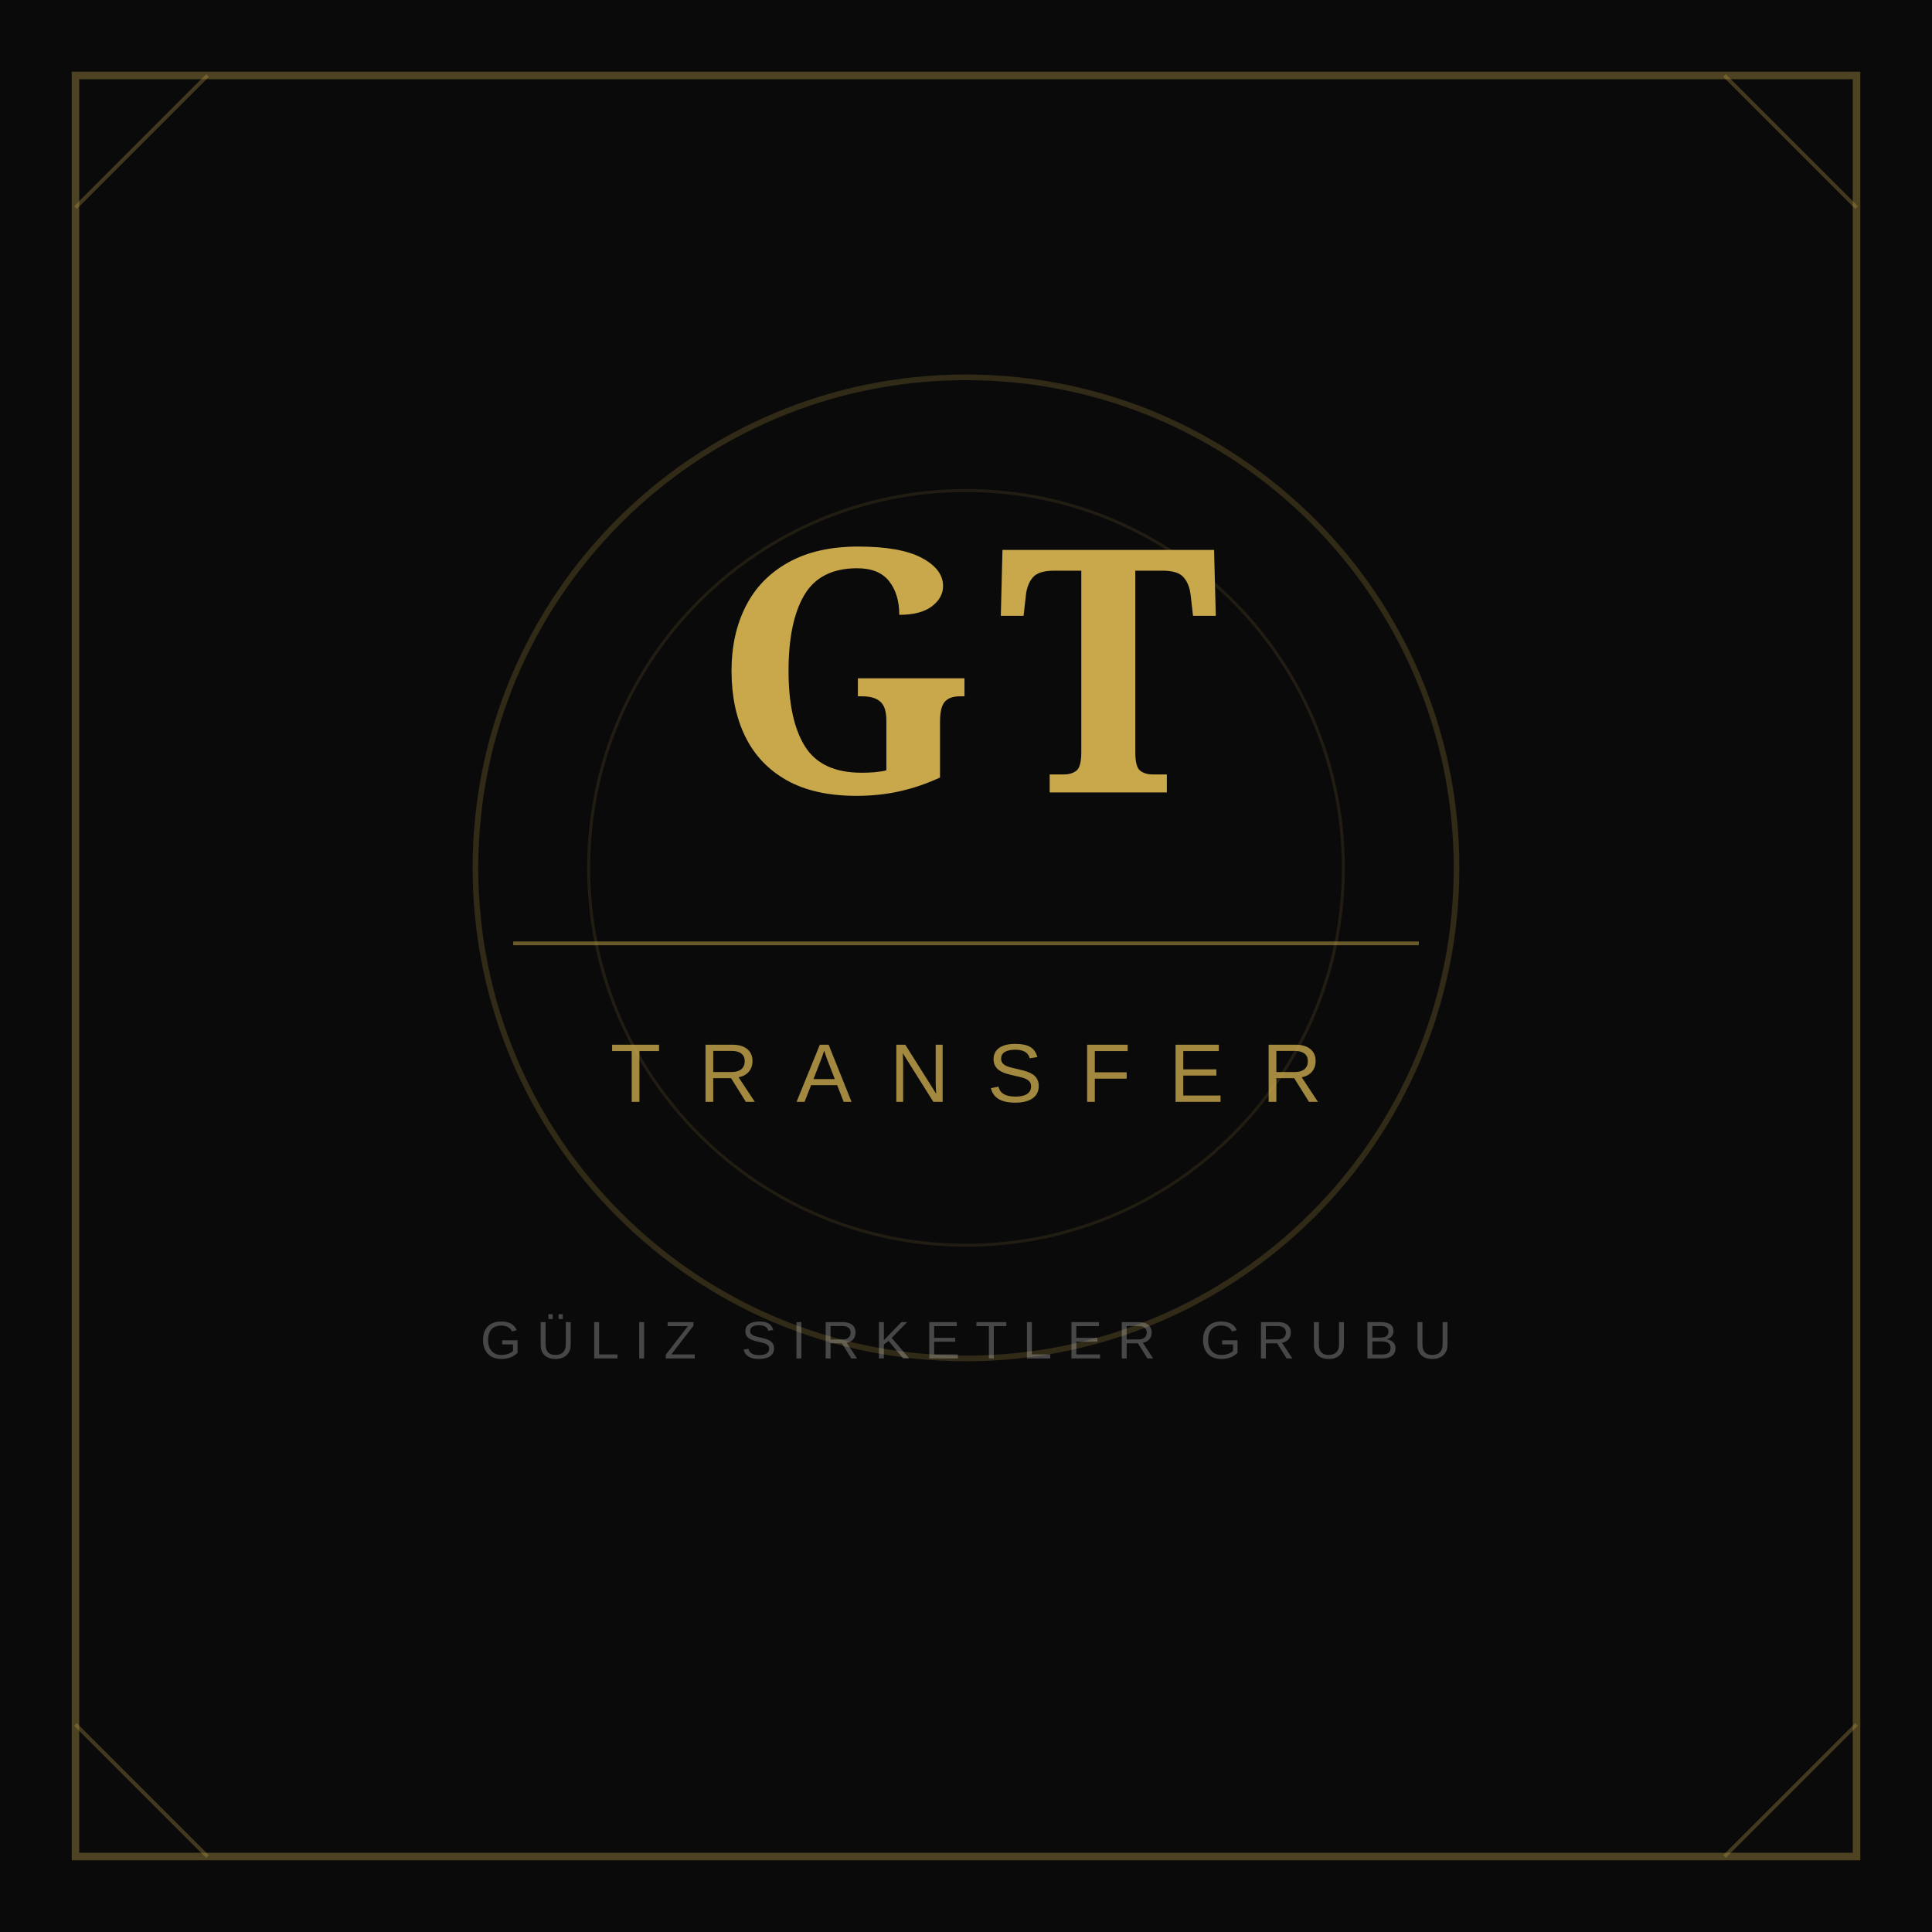
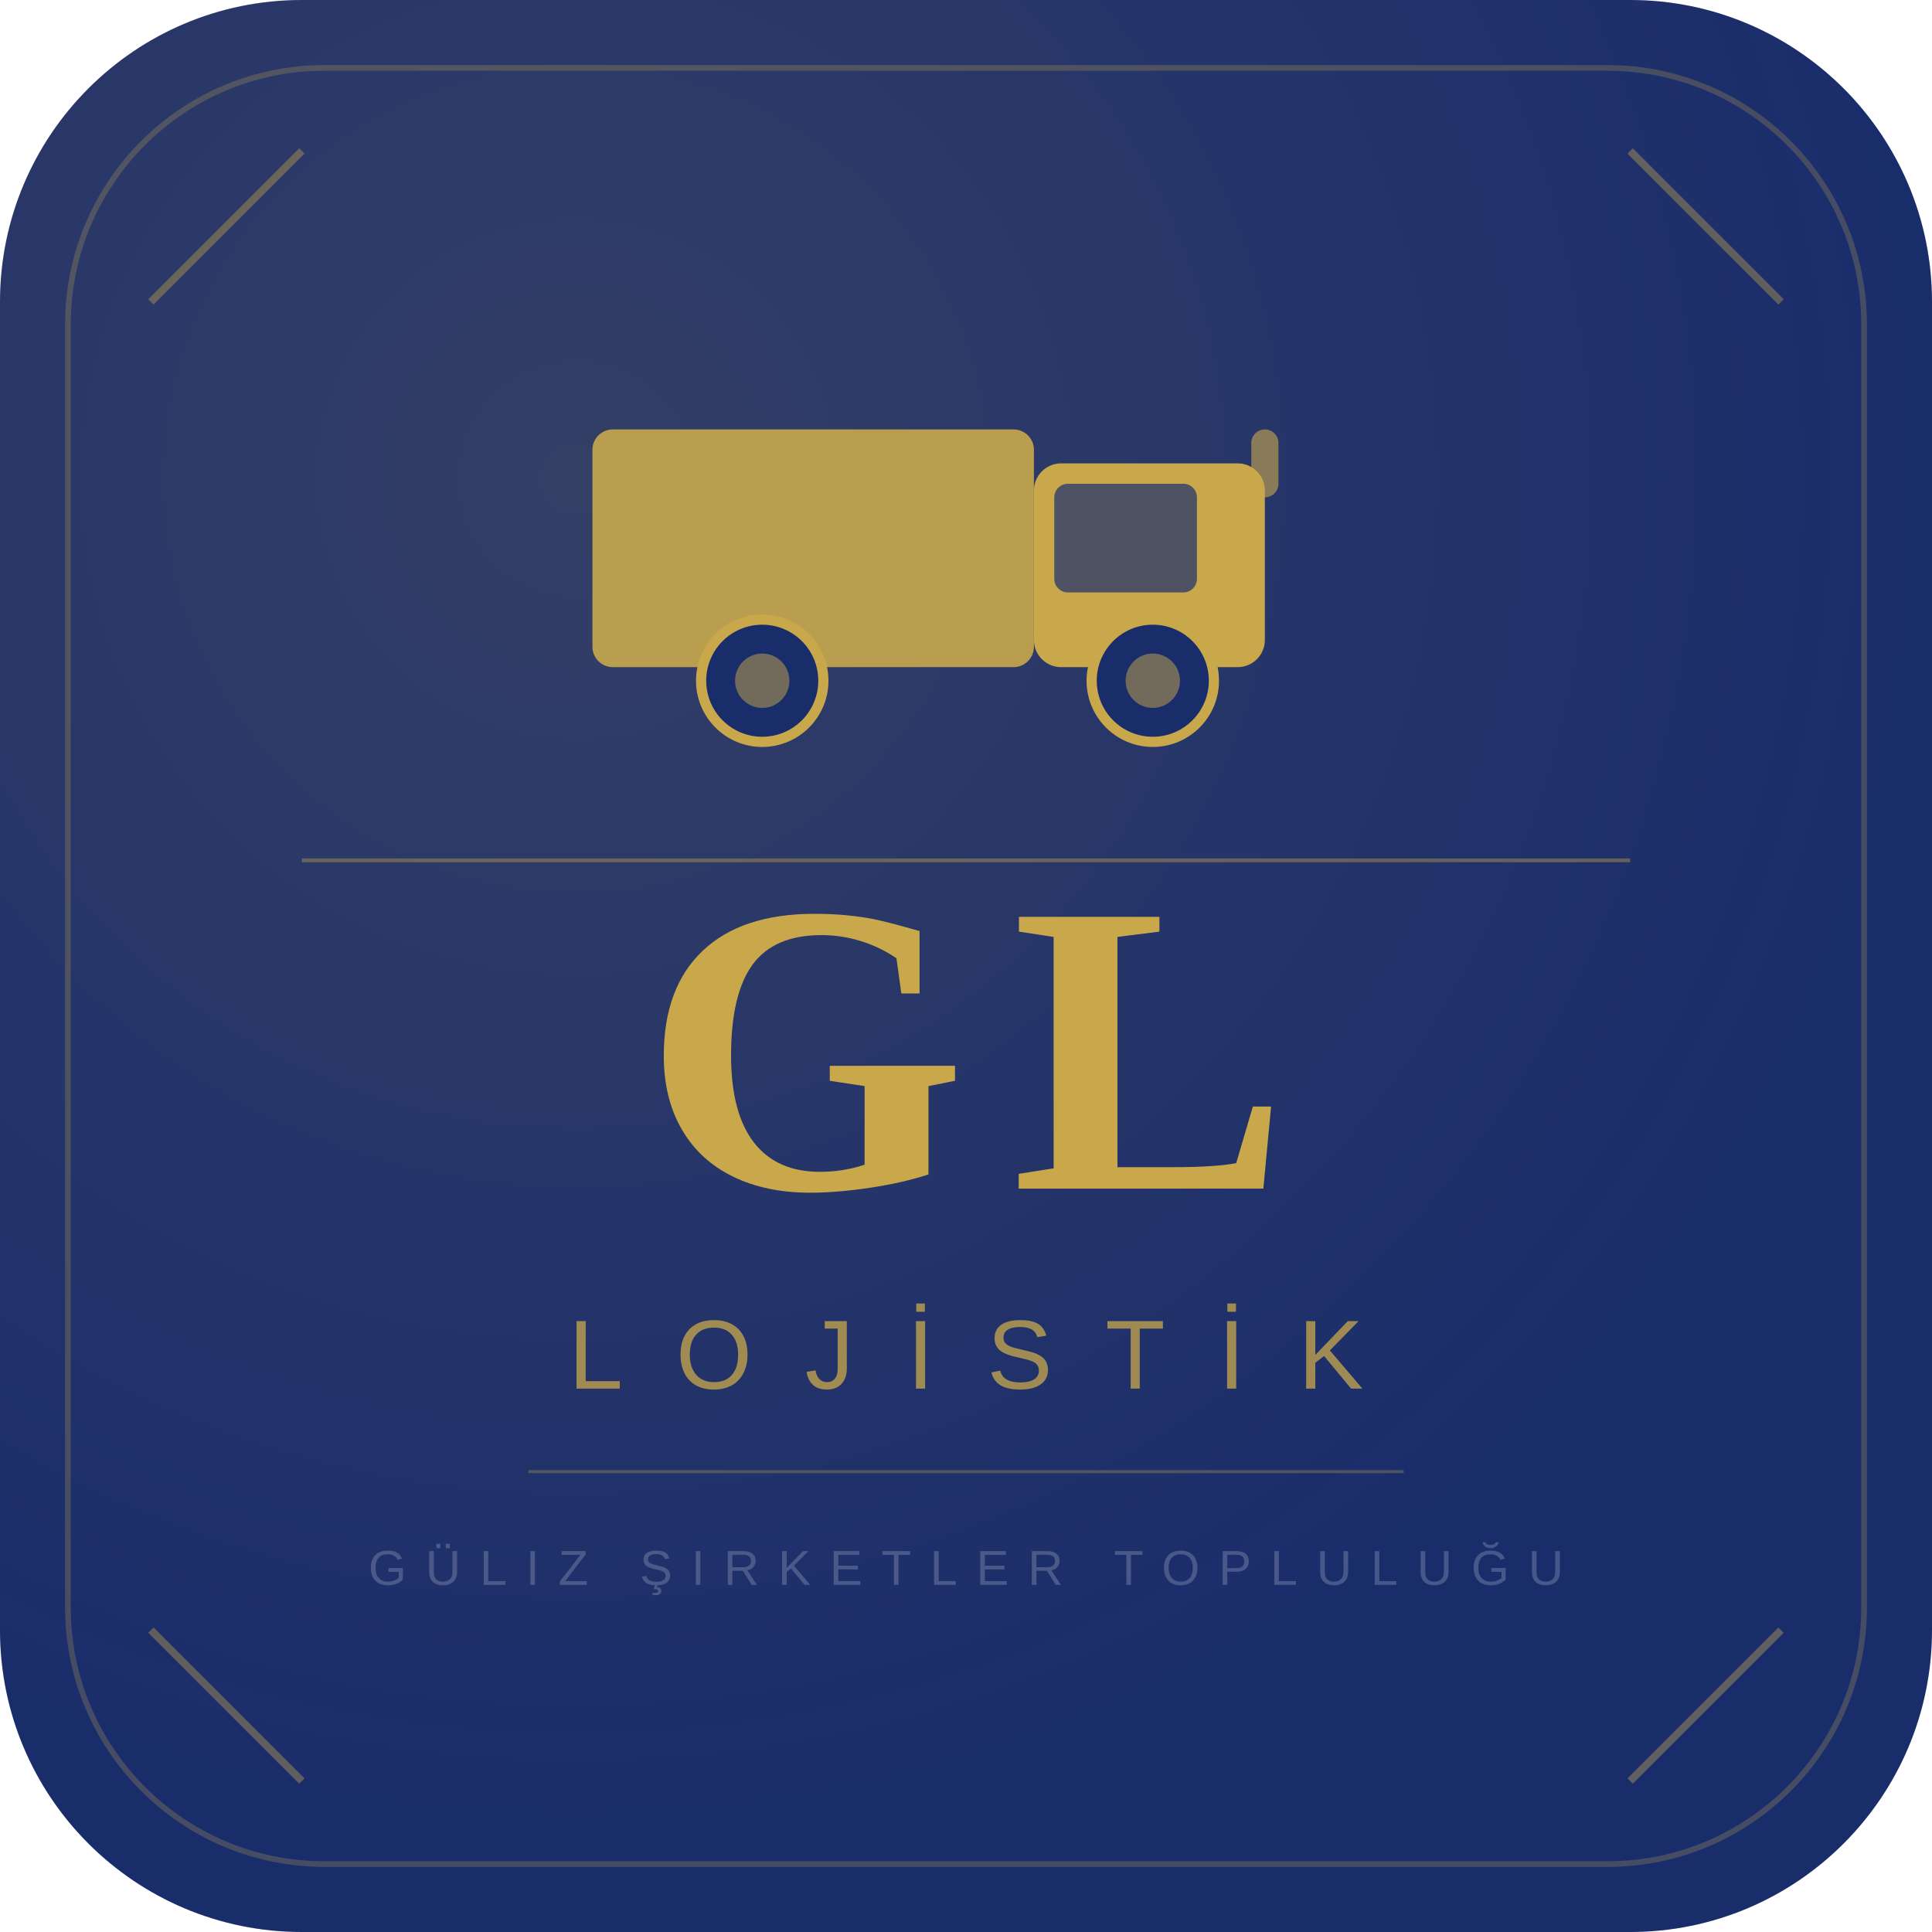
<svg xmlns="http://www.w3.org/2000/svg" viewBox="0 0 512 512">
-   <rect width="512" height="512" fill="#0A0A0A" />
-   <rect x="20" y="20" width="472" height="472" fill="none" stroke="#C9A84C" stroke-width="2" opacity="0.35" />
-   <circle cx="256" cy="230" r="130" fill="none" stroke="#C9A84C" stroke-width="1.5" opacity="0.2" />
-   <circle cx="256" cy="230" r="100" fill="none" stroke="#C9A84C" stroke-width="0.8" opacity="0.12" />
-   <text x="256" y="210" font-family="Georgia, serif" font-size="90" font-weight="600" fill="#C9A84C" text-anchor="middle" letter-spacing="8">GT</text>
-   <line x1="136" y1="250" x2="376" y2="250" stroke="#C9A84C" stroke-width="1" opacity="0.5" />
-   <text x="256" y="292" font-family="Arial, sans-serif" font-size="22" font-weight="300" fill="#C9A84C" text-anchor="middle" letter-spacing="10" opacity="0.8">TRANSFER</text>
-   <text x="256" y="360" font-family="Arial, sans-serif" font-size="14" fill="rgba(255,255,255,0.25)" text-anchor="middle" letter-spacing="4">GÜLIZ SIRKETLER GRUBU</text>
-   <line x1="20" y1="55" x2="55" y2="20" stroke="#C9A84C" stroke-width="1" opacity="0.3" />
-   <line x1="457" y1="20" x2="492" y2="55" stroke="#C9A84C" stroke-width="1" opacity="0.3" />
-   <line x1="20" y1="457" x2="55" y2="492" stroke="#C9A84C" stroke-width="1" opacity="0.3" />
-   <line x1="457" y1="492" x2="492" y2="457" stroke="#C9A84C" stroke-width="1" opacity="0.3" />
+   <rect width="512" height="512" rx="80" fill="#1A2D6B" />
+   <rect width="512" height="512" rx="80" fill="url(#grad)" opacity="0.15" />
+   <defs>
+     <radialGradient id="grad" cx="30%" cy="25%" r="70%">
+       <stop offset="0%" stop-color="#C9A84C" />
+       <stop offset="100%" stop-color="#1A2D6B" />
+     </radialGradient>
+   </defs>
+   <line x1="40" y1="80" x2="80" y2="40" stroke="#C9A84C" stroke-width="2" opacity="0.4" />
+   <line x1="432" y1="40" x2="472" y2="80" stroke="#C9A84C" stroke-width="2" opacity="0.4" />
+   <line x1="40" y1="432" x2="80" y2="472" stroke="#C9A84C" stroke-width="2" opacity="0.4" />
+   <line x1="432" y1="472" x2="472" y2="432" stroke="#C9A84C" stroke-width="2" opacity="0.4" />
+   <rect x="18" y="18" width="476" height="476" rx="68" fill="none" stroke="#C9A84C" stroke-width="1.5" opacity="0.25" />
+   <g transform="translate(256,148) scale(0.9)">
+     <rect x="-110" y="-38" width="130" height="70" rx="6" fill="#C9A84C" opacity="0.9" />
+     <rect x="20" y="-28" width="68" height="60" rx="8" fill="#C9A84C" />
+     <rect x="26" y="-22" width="42" height="32" rx="4" fill="#1A2D6B" opacity="0.7" />
+     <circle cx="-60" cy="36" r="18" fill="#1A2D6B" stroke="#C9A84C" stroke-width="3" />
+     <circle cx="-60" cy="36" r="8" fill="#C9A84C" opacity="0.5" />
+     <circle cx="55" cy="36" r="18" fill="#1A2D6B" stroke="#C9A84C" stroke-width="3" />
+     <circle cx="55" cy="36" r="8" fill="#C9A84C" opacity="0.5" />
+     <rect x="84" y="-38" width="8" height="20" rx="4" fill="#C9A84C" opacity="0.6" />
+   </g>
+   <line x1="80" y1="228" x2="432" y2="228" stroke="#C9A84C" stroke-width="1" opacity="0.4" />
+   <text x="256" y="315" font-family="Georgia, 'Times New Roman', serif" font-size="110" font-weight="700" fill="#C9A84C" text-anchor="middle" letter-spacing="12">GL</text>
+   <text x="256" y="368" font-family="Arial, sans-serif" font-size="26" font-weight="400" fill="rgba(201,168,76,0.75)" text-anchor="middle" letter-spacing="14">LOJİSTİK</text>
+   <line x1="140" y1="390" x2="372" y2="390" stroke="#C9A84C" stroke-width="0.8" opacity="0.3" />
+   <text x="256" y="420" font-family="Arial, sans-serif" font-size="13" fill="rgba(255,255,255,0.2)" text-anchor="middle" letter-spacing="5">GÜLIZ ŞIRKETLER TOPLULUĞU</text>
</svg>
